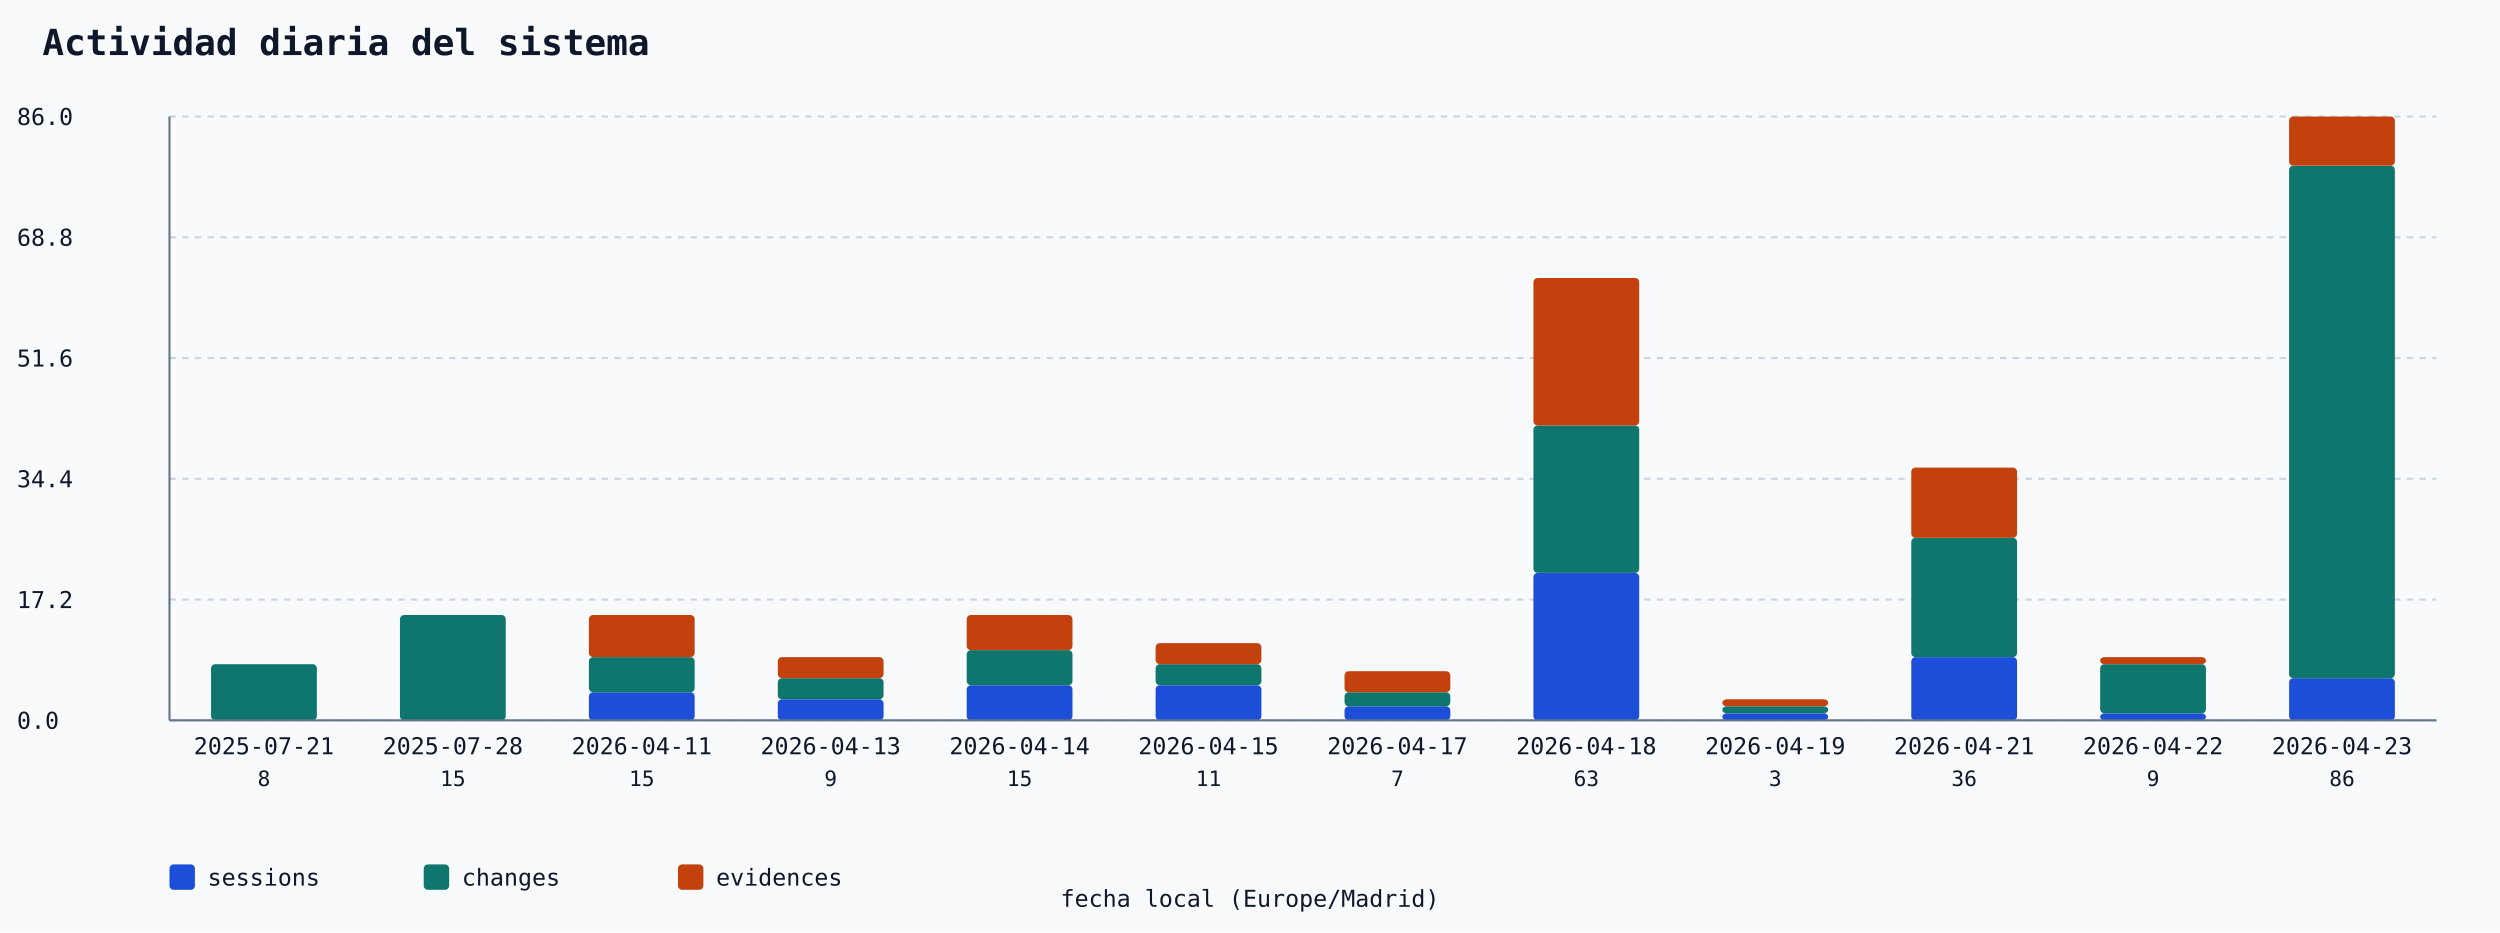
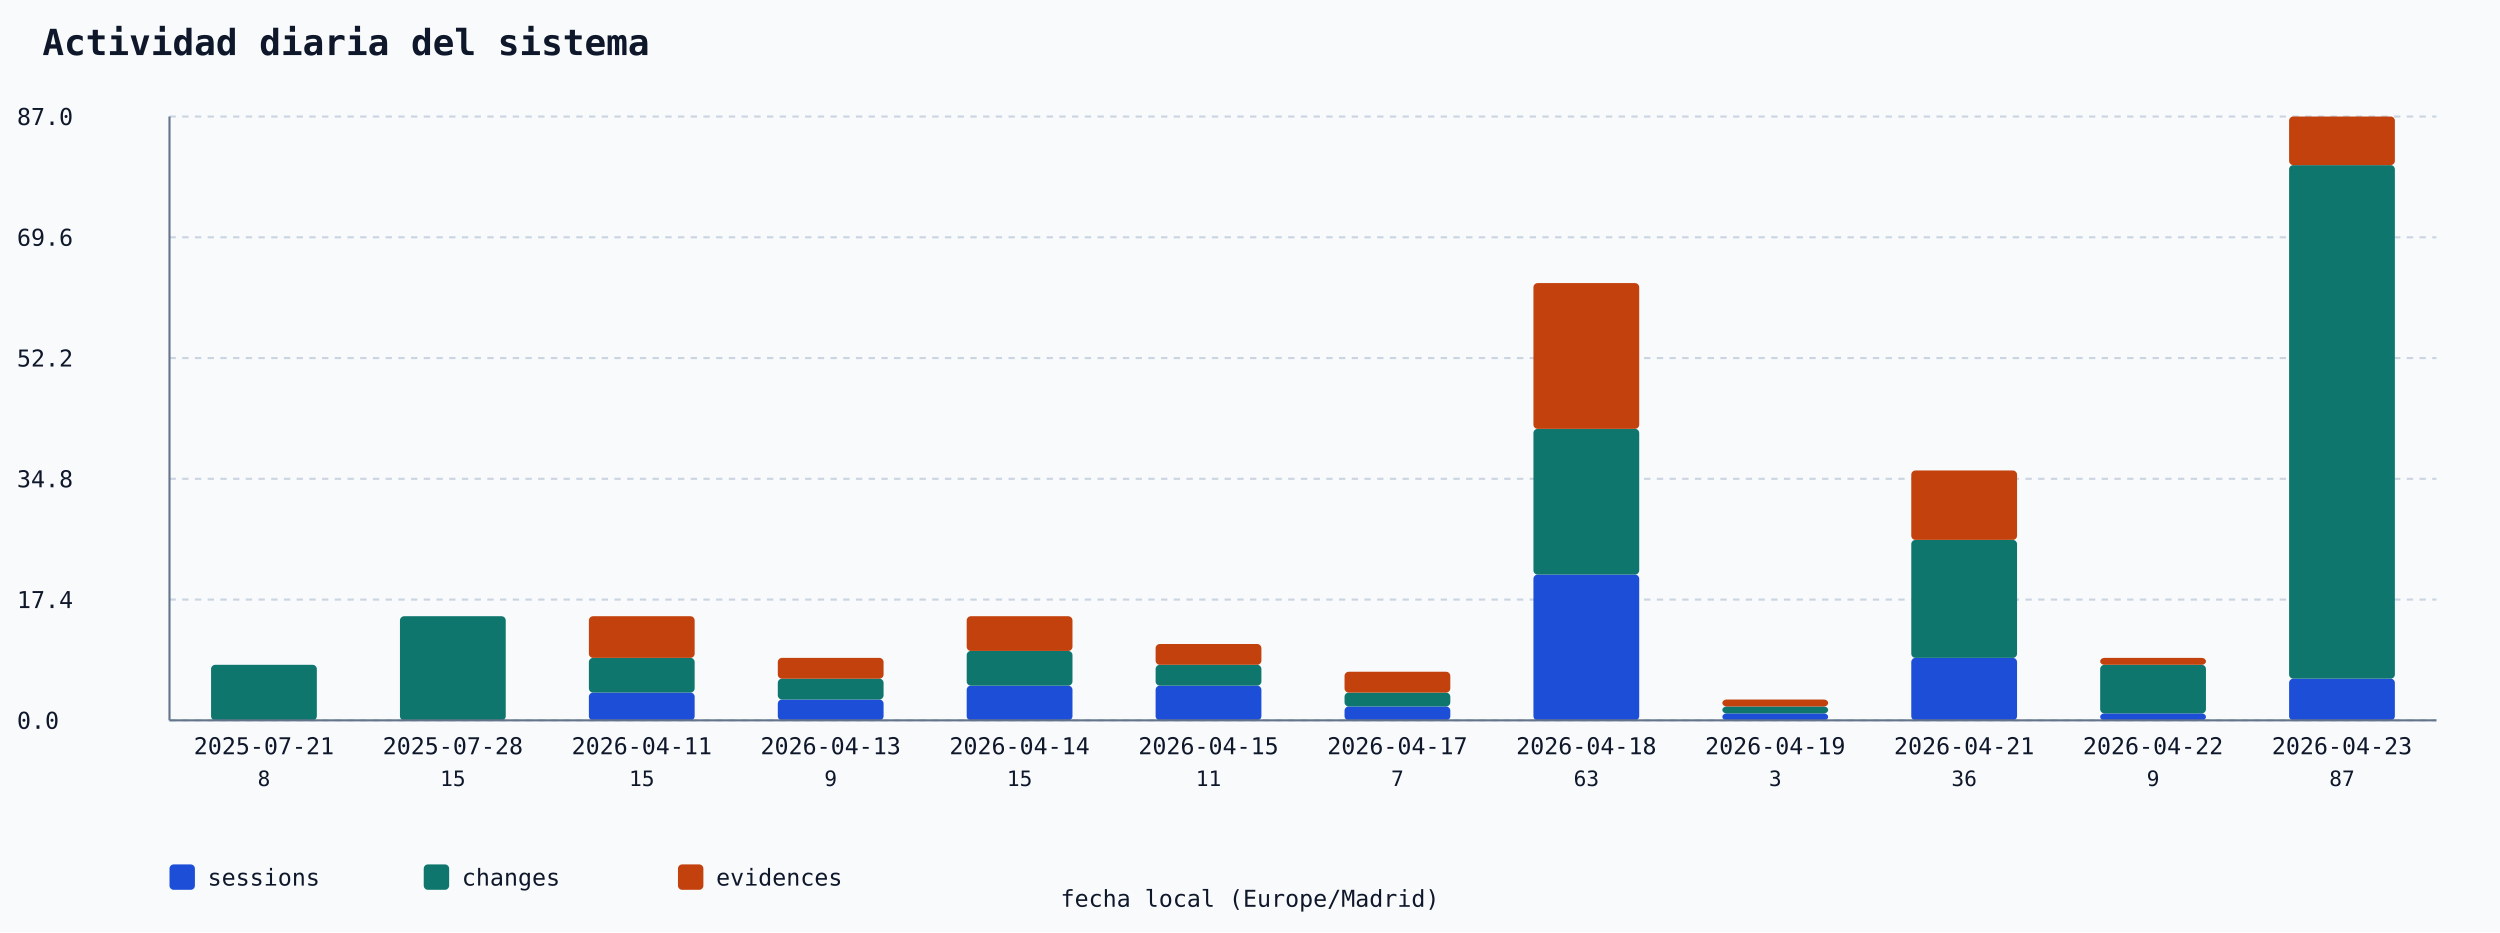
<svg xmlns="http://www.w3.org/2000/svg" width="1180" height="440" viewBox="0 0 1180 440">
  <style>
text { font-family: Menlo, Consolas, monospace; fill: #0f172a; }
.axis { stroke: #64748b; stroke-width: 1; }
.grid { stroke: #cbd5e1; stroke-width: 1; stroke-dasharray: 3 3; }
.title { font-size: 17px; font-weight: 700; }
.label { font-size: 11px; }
.small { font-size: 10px; }
</style>
  <rect x="0" y="0" width="1180" height="440" fill="#f8fafc" />
  <text x="20" y="26" class="title">Actividad diaria del sistema</text>
  <line x1="80" y1="340.00" x2="1150" y2="340.00" class="grid" />
  <text x="8" y="344.00" class="label">0.0</text>
  <line x1="80" y1="283.00" x2="1150" y2="283.00" class="grid" />
-   <text x="8" y="287.00" class="label">17.2</text>
+   <text x="8" y="287.00" class="label">17.4</text>
  <line x1="80" y1="226.00" x2="1150" y2="226.00" class="grid" />
-   <text x="8" y="230.00" class="label">34.4</text>
+   <text x="8" y="230.00" class="label">34.8</text>
  <line x1="80" y1="169.00" x2="1150" y2="169.00" class="grid" />
-   <text x="8" y="173.00" class="label">51.6</text>
+   <text x="8" y="173.00" class="label">52.2</text>
  <line x1="80" y1="112.00" x2="1150" y2="112.00" class="grid" />
-   <text x="8" y="116.00" class="label">68.8</text>
+   <text x="8" y="116.00" class="label">69.6</text>
  <line x1="80" y1="55.00" x2="1150" y2="55.00" class="grid" />
-   <text x="8" y="59.00" class="label">86.0</text>
-   <rect x="99.62" y="313.49" width="49.93" height="26.51" fill="#0f766e" rx="2" />
+   <text x="8" y="59.00" class="label">87.0</text>
+   <rect x="99.62" y="313.79" width="49.93" height="26.21" fill="#0f766e" rx="2" />
  <text x="124.58" y="356.00" text-anchor="middle" class="label">2025-07-21</text>
  <text x="124.58" y="371.00" text-anchor="middle" class="small">8</text>
-   <rect x="188.78" y="290.29" width="49.93" height="49.71" fill="#0f766e" rx="2" />
+   <rect x="188.78" y="290.86" width="49.93" height="49.14" fill="#0f766e" rx="2" />
  <text x="213.75" y="356.00" text-anchor="middle" class="label">2025-07-28</text>
  <text x="213.75" y="371.00" text-anchor="middle" class="small">15</text>
-   <rect x="277.95" y="326.74" width="49.93" height="13.26" fill="#1d4ed8" rx="2" />
-   <rect x="277.95" y="310.17" width="49.93" height="16.57" fill="#0f766e" rx="2" />
-   <rect x="277.95" y="290.29" width="49.93" height="19.88" fill="#c2410c" rx="2" />
+   <rect x="277.95" y="326.90" width="49.93" height="13.10" fill="#1d4ed8" rx="2" />
+   <rect x="277.95" y="310.52" width="49.93" height="16.38" fill="#0f766e" rx="2" />
+   <rect x="277.95" y="290.86" width="49.93" height="19.66" fill="#c2410c" rx="2" />
  <text x="302.92" y="356.00" text-anchor="middle" class="label">2026-04-11</text>
  <text x="302.92" y="371.00" text-anchor="middle" class="small">15</text>
-   <rect x="367.12" y="330.06" width="49.93" height="9.94" fill="#1d4ed8" rx="2" />
-   <rect x="367.12" y="320.12" width="49.93" height="9.94" fill="#0f766e" rx="2" />
-   <rect x="367.12" y="310.17" width="49.93" height="9.94" fill="#c2410c" rx="2" />
+   <rect x="367.12" y="330.17" width="49.93" height="9.83" fill="#1d4ed8" rx="2" />
+   <rect x="367.12" y="320.34" width="49.93" height="9.83" fill="#0f766e" rx="2" />
+   <rect x="367.12" y="310.52" width="49.93" height="9.83" fill="#c2410c" rx="2" />
  <text x="392.08" y="356.00" text-anchor="middle" class="label">2026-04-13</text>
  <text x="392.08" y="371.00" text-anchor="middle" class="small">9</text>
-   <rect x="456.28" y="323.43" width="49.93" height="16.57" fill="#1d4ed8" rx="2" />
-   <rect x="456.28" y="306.86" width="49.93" height="16.57" fill="#0f766e" rx="2" />
-   <rect x="456.28" y="290.29" width="49.93" height="16.57" fill="#c2410c" rx="2" />
+   <rect x="456.28" y="323.62" width="49.93" height="16.38" fill="#1d4ed8" rx="2" />
+   <rect x="456.28" y="307.24" width="49.93" height="16.38" fill="#0f766e" rx="2" />
+   <rect x="456.28" y="290.86" width="49.93" height="16.38" fill="#c2410c" rx="2" />
  <text x="481.25" y="356.00" text-anchor="middle" class="label">2026-04-14</text>
  <text x="481.25" y="371.00" text-anchor="middle" class="small">15</text>
-   <rect x="545.45" y="323.43" width="49.93" height="16.57" fill="#1d4ed8" rx="2" />
-   <rect x="545.45" y="313.49" width="49.93" height="9.94" fill="#0f766e" rx="2" />
-   <rect x="545.45" y="303.55" width="49.93" height="9.94" fill="#c2410c" rx="2" />
+   <rect x="545.45" y="323.62" width="49.93" height="16.38" fill="#1d4ed8" rx="2" />
+   <rect x="545.45" y="313.79" width="49.93" height="9.83" fill="#0f766e" rx="2" />
+   <rect x="545.45" y="303.97" width="49.93" height="9.83" fill="#c2410c" rx="2" />
  <text x="570.42" y="356.00" text-anchor="middle" class="label">2026-04-15</text>
  <text x="570.42" y="371.00" text-anchor="middle" class="small">11</text>
-   <rect x="634.62" y="333.37" width="49.93" height="6.63" fill="#1d4ed8" rx="2" />
-   <rect x="634.62" y="326.74" width="49.93" height="6.63" fill="#0f766e" rx="2" />
-   <rect x="634.62" y="316.80" width="49.93" height="9.94" fill="#c2410c" rx="2" />
+   <rect x="634.62" y="333.45" width="49.93" height="6.55" fill="#1d4ed8" rx="2" />
+   <rect x="634.62" y="326.90" width="49.93" height="6.55" fill="#0f766e" rx="2" />
+   <rect x="634.62" y="317.07" width="49.93" height="9.83" fill="#c2410c" rx="2" />
  <text x="659.58" y="356.00" text-anchor="middle" class="label">2026-04-17</text>
  <text x="659.58" y="371.00" text-anchor="middle" class="small">7</text>
-   <rect x="723.78" y="270.41" width="49.93" height="69.59" fill="#1d4ed8" rx="2" />
-   <rect x="723.78" y="200.81" width="49.93" height="69.59" fill="#0f766e" rx="2" />
-   <rect x="723.78" y="131.22" width="49.93" height="69.59" fill="#c2410c" rx="2" />
+   <rect x="723.78" y="271.21" width="49.93" height="68.79" fill="#1d4ed8" rx="2" />
+   <rect x="723.78" y="202.41" width="49.93" height="68.79" fill="#0f766e" rx="2" />
+   <rect x="723.78" y="133.62" width="49.93" height="68.79" fill="#c2410c" rx="2" />
  <text x="748.75" y="356.00" text-anchor="middle" class="label">2026-04-18</text>
  <text x="748.75" y="371.00" text-anchor="middle" class="small">63</text>
-   <rect x="812.95" y="336.69" width="49.93" height="3.31" fill="#1d4ed8" rx="2" />
-   <rect x="812.95" y="333.37" width="49.93" height="3.31" fill="#0f766e" rx="2" />
-   <rect x="812.95" y="330.06" width="49.93" height="3.31" fill="#c2410c" rx="2" />
+   <rect x="812.95" y="336.72" width="49.93" height="3.28" fill="#1d4ed8" rx="2" />
+   <rect x="812.95" y="333.45" width="49.93" height="3.28" fill="#0f766e" rx="2" />
+   <rect x="812.95" y="330.17" width="49.93" height="3.28" fill="#c2410c" rx="2" />
  <text x="837.92" y="356.00" text-anchor="middle" class="label">2026-04-19</text>
  <text x="837.92" y="371.00" text-anchor="middle" class="small">3</text>
-   <rect x="902.12" y="310.17" width="49.93" height="29.83" fill="#1d4ed8" rx="2" />
-   <rect x="902.12" y="253.84" width="49.93" height="56.34" fill="#0f766e" rx="2" />
-   <rect x="902.12" y="220.70" width="49.93" height="33.14" fill="#c2410c" rx="2" />
+   <rect x="902.12" y="310.52" width="49.93" height="29.48" fill="#1d4ed8" rx="2" />
+   <rect x="902.12" y="254.83" width="49.93" height="55.69" fill="#0f766e" rx="2" />
+   <rect x="902.12" y="222.07" width="49.93" height="32.76" fill="#c2410c" rx="2" />
  <text x="927.08" y="356.00" text-anchor="middle" class="label">2026-04-21</text>
  <text x="927.08" y="371.00" text-anchor="middle" class="small">36</text>
-   <rect x="991.28" y="336.69" width="49.93" height="3.31" fill="#1d4ed8" rx="2" />
-   <rect x="991.28" y="313.49" width="49.93" height="23.20" fill="#0f766e" rx="2" />
-   <rect x="991.28" y="310.17" width="49.93" height="3.31" fill="#c2410c" rx="2" />
+   <rect x="991.28" y="336.72" width="49.93" height="3.28" fill="#1d4ed8" rx="2" />
+   <rect x="991.28" y="313.79" width="49.93" height="22.93" fill="#0f766e" rx="2" />
+   <rect x="991.28" y="310.52" width="49.93" height="3.28" fill="#c2410c" rx="2" />
  <text x="1016.25" y="356.00" text-anchor="middle" class="label">2026-04-22</text>
  <text x="1016.25" y="371.00" text-anchor="middle" class="small">9</text>
-   <rect x="1080.45" y="320.12" width="49.93" height="19.88" fill="#1d4ed8" rx="2" />
-   <rect x="1080.45" y="78.20" width="49.93" height="241.92" fill="#0f766e" rx="2" />
-   <rect x="1080.45" y="55.00" width="49.93" height="23.20" fill="#c2410c" rx="2" />
+   <rect x="1080.45" y="320.34" width="49.93" height="19.66" fill="#1d4ed8" rx="2" />
+   <rect x="1080.45" y="77.93" width="49.93" height="242.41" fill="#0f766e" rx="2" />
+   <rect x="1080.45" y="55.00" width="49.93" height="22.93" fill="#c2410c" rx="2" />
  <text x="1105.42" y="356.00" text-anchor="middle" class="label">2026-04-23</text>
-   <text x="1105.42" y="371.00" text-anchor="middle" class="small">86</text>
+   <text x="1105.42" y="371.00" text-anchor="middle" class="small">87</text>
  <rect x="80" y="408" width="12" height="12" fill="#1d4ed8" rx="2" />
  <text x="98" y="418" class="label">sessions</text>
  <rect x="200" y="408" width="12" height="12" fill="#0f766e" rx="2" />
  <text x="218" y="418" class="label">changes</text>
  <rect x="320" y="408" width="12" height="12" fill="#c2410c" rx="2" />
  <text x="338" y="418" class="label">evidences</text>
  <line x1="80" y1="340" x2="1150" y2="340" class="axis" />
  <line x1="80" y1="55" x2="80" y2="340" class="axis" />
  <text x="590" y="428" text-anchor="middle" class="label">fecha local (Europe/Madrid)</text>
</svg>
